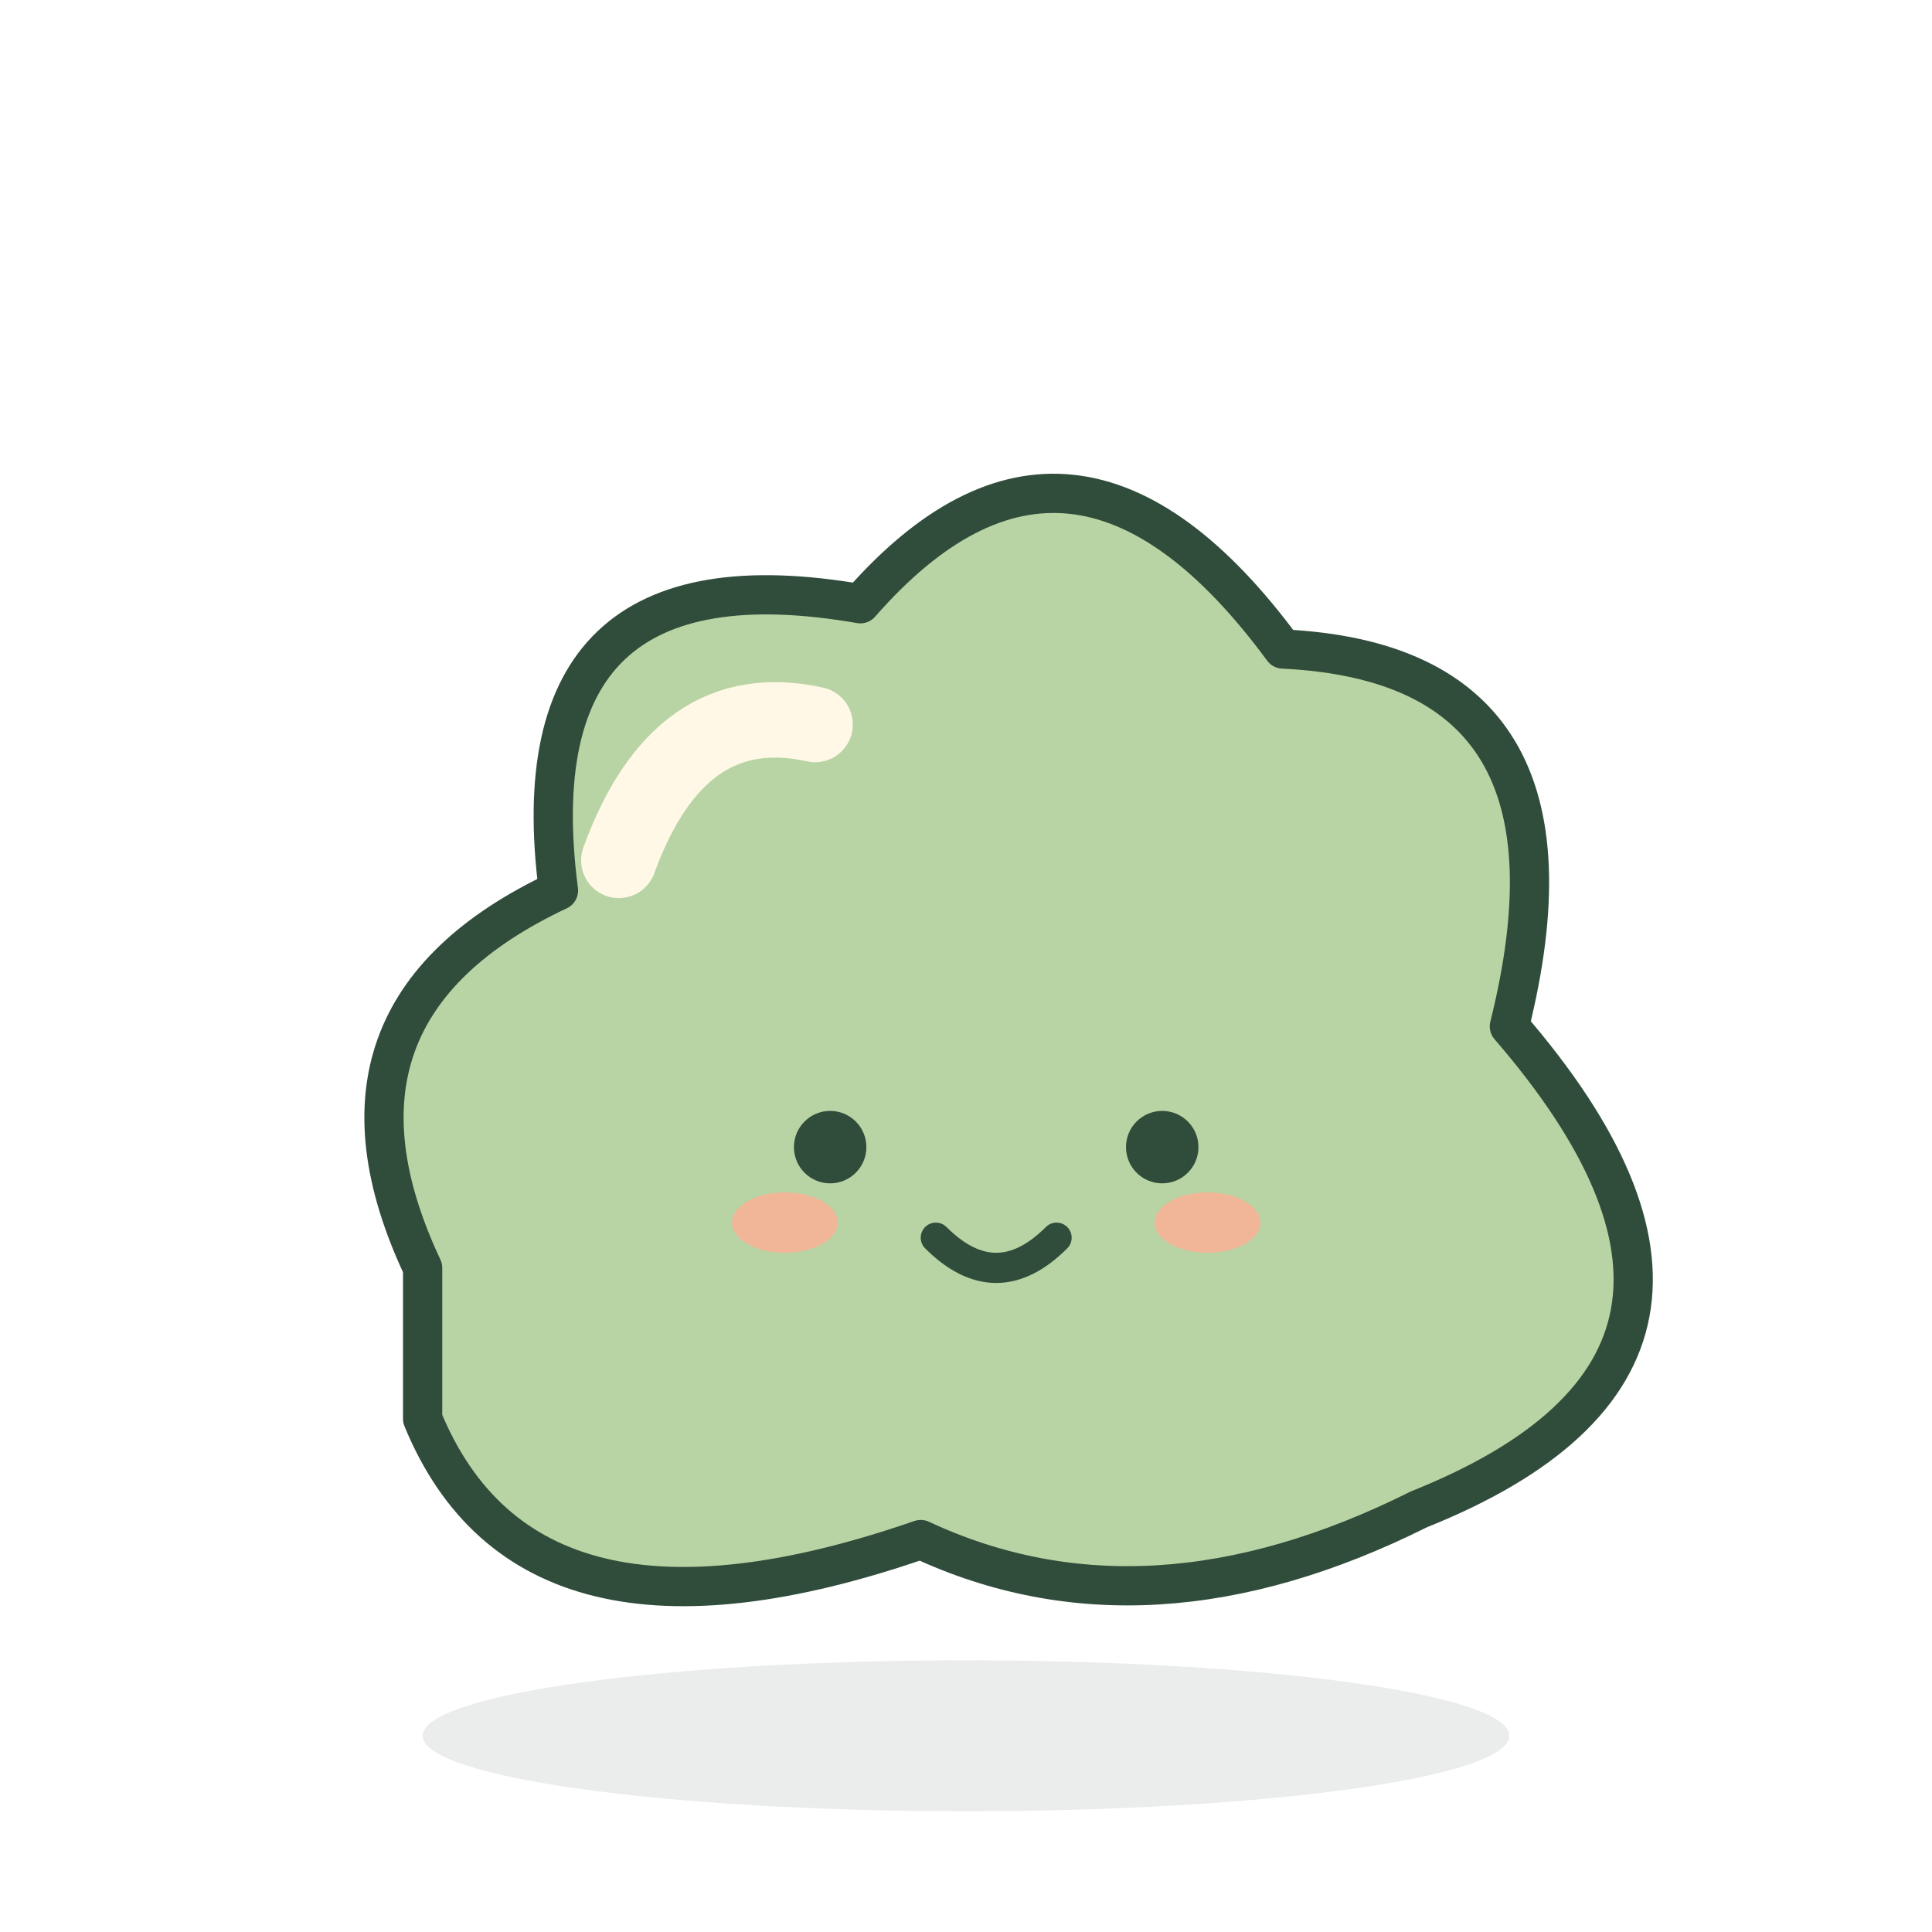
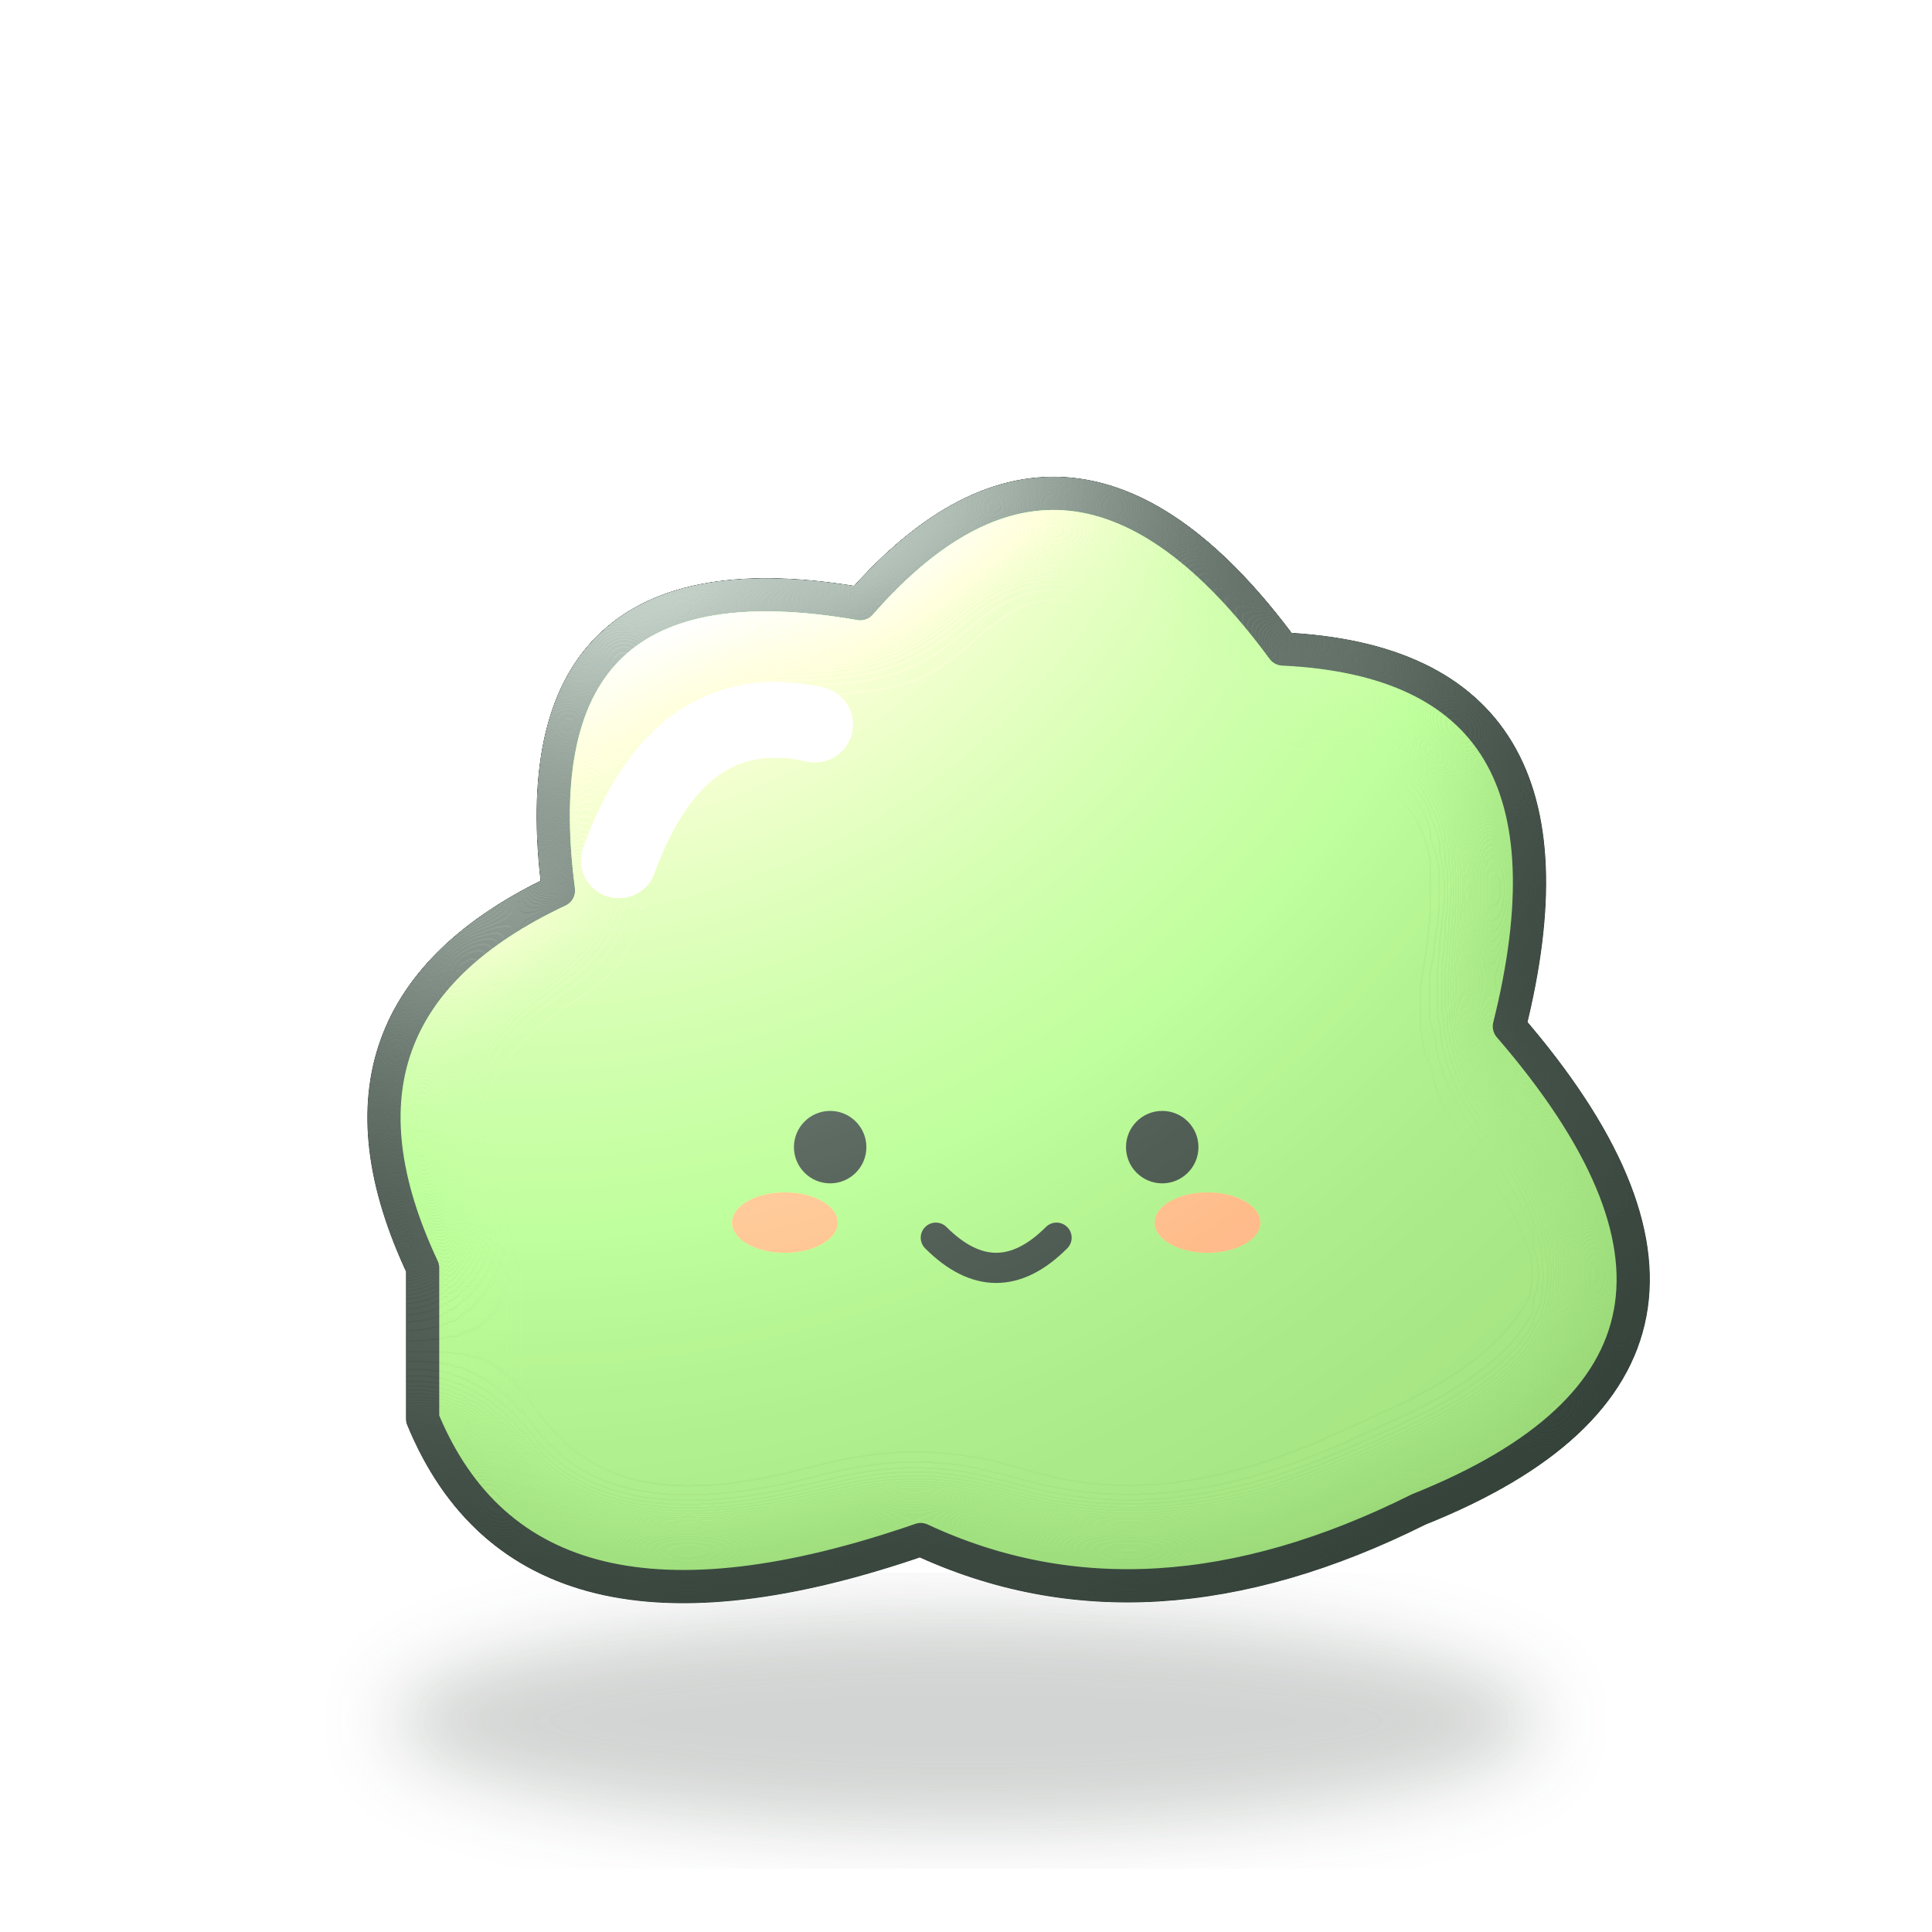
<svg xmlns="http://www.w3.org/2000/svg" viewBox="0 0 128 128" width="128" height="128" role="img" aria-labelledby="title">
-   <ellipse cx="64" cy="115" rx="36" ry="5" fill="#304C3B" opacity=".10" />
-   <g stroke="#304C3B" stroke-width="2.6" stroke-linecap="round" stroke-linejoin="round">
-     <path d="M28 84 Q20 67 37 59 Q34 36 57 40 Q71 24 85 43 Q106 44 100 68 Q119 90 94 100 Q76 109 61 102 Q35 111 28 94Z" fill="#B9D4A4" />
-     <path d="M41 57 Q45 46 54 48" fill="none" stroke="#FFF8E6" stroke-width="5" />
-     <circle cx="55" cy="76" r="2.4" fill="#304C3B" stroke="none" />
-     <circle cx="77" cy="76" r="2.4" fill="#304C3B" stroke="none" />
-     <path d="M62 82 Q66 86 70 82" fill="none" stroke-width="2" />
-     <ellipse cx="52" cy="81" rx="3.5" ry="2" fill="#F0B697" stroke="none" />
-     <ellipse cx="80" cy="81" rx="3.5" ry="2" fill="#F0B697" stroke="none" />
+   <defs>
+     <filter id="soft" x="-20%" y="-20%" width="140%" height="140%">
+       <feGaussianBlur stdDeviation="2.5" />
+     </filter>
+     <filter id="clay" x="-10%" y="-10%" width="120%" height="120%" color-interpolation-filters="sRGB">
+       <feGaussianBlur in="SourceAlpha" stdDeviation="3.2" result="blur" />
+       <feDiffuseLighting in="blur" surfaceScale="3.5" diffuseConstant="1.15" lighting-color="#ffffff" result="diffuse">
+         <feDistantLight azimuth="235" elevation="58" />
+       </feDiffuseLighting>
+       <feComposite in="SourceGraphic" in2="diffuse" operator="arithmetic" k1="1.08" result="shaded" />
+       <feSpecularLighting in="blur" surfaceScale="4" specularConstant=".85" specularExponent="26" lighting-color="#ffffff" result="spec">
+         <fePointLight x="34" y="14" z="90" />
+       </feSpecularLighting>
+       <feComposite in="spec" in2="SourceAlpha" operator="in" result="gloss" />
+       <feComposite in="gloss" in2="shaded" operator="arithmetic" k2=".75" k3="1" />
+     </filter>
+   </defs>
+   <ellipse cx="64" cy="114" rx="38" ry="7" fill="#2E3B33" opacity=".22" filter="url(#soft)" />
+   <g filter="url(#clay)">
+     <g stroke="#2E3B33" stroke-width="2.2" stroke-linecap="round" stroke-linejoin="round">
+       <path d="M28 84 Q20 67 37 59 Q34 36 57 40 Q71 24 85 43 Q106 44 100 68 Q119 90 94 100 Q76 109 61 102 Q35 111 28 94Z" fill="#8FCB6E" />
+       <path d="M41 57 Q45 46 54 48" fill="none" stroke="#FFF3D6" stroke-width="5" />
+       <circle cx="55" cy="76" r="2.4" fill="#2E3B33" stroke="none" />
+       <circle cx="77" cy="76" r="2.4" fill="#2E3B33" stroke="none" />
+       <path d="M62 82 Q66 86 70 82" fill="none" stroke-width="2" />
+       <ellipse cx="52" cy="81" rx="3.5" ry="2" fill="#F59A6B" stroke="none" />
+       <ellipse cx="80" cy="81" rx="3.5" ry="2" fill="#F59A6B" stroke="none" />
+     </g>
  </g>
</svg>
